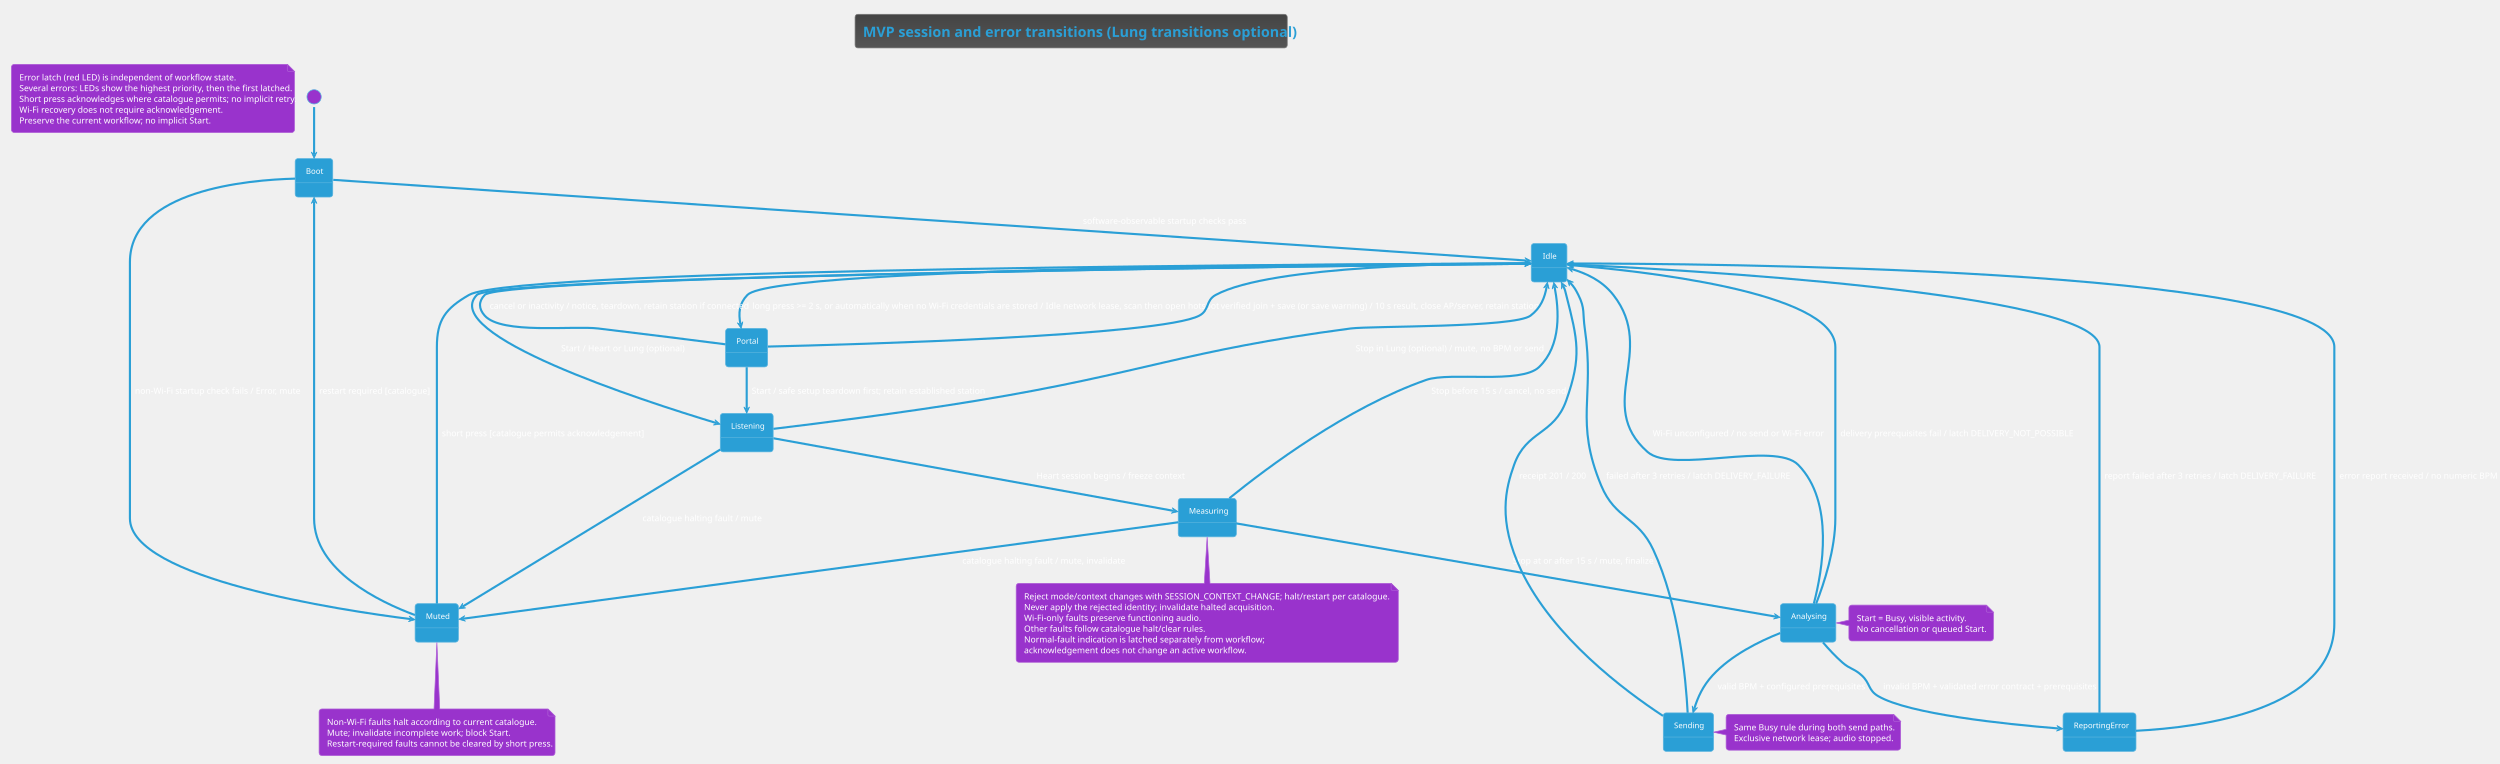
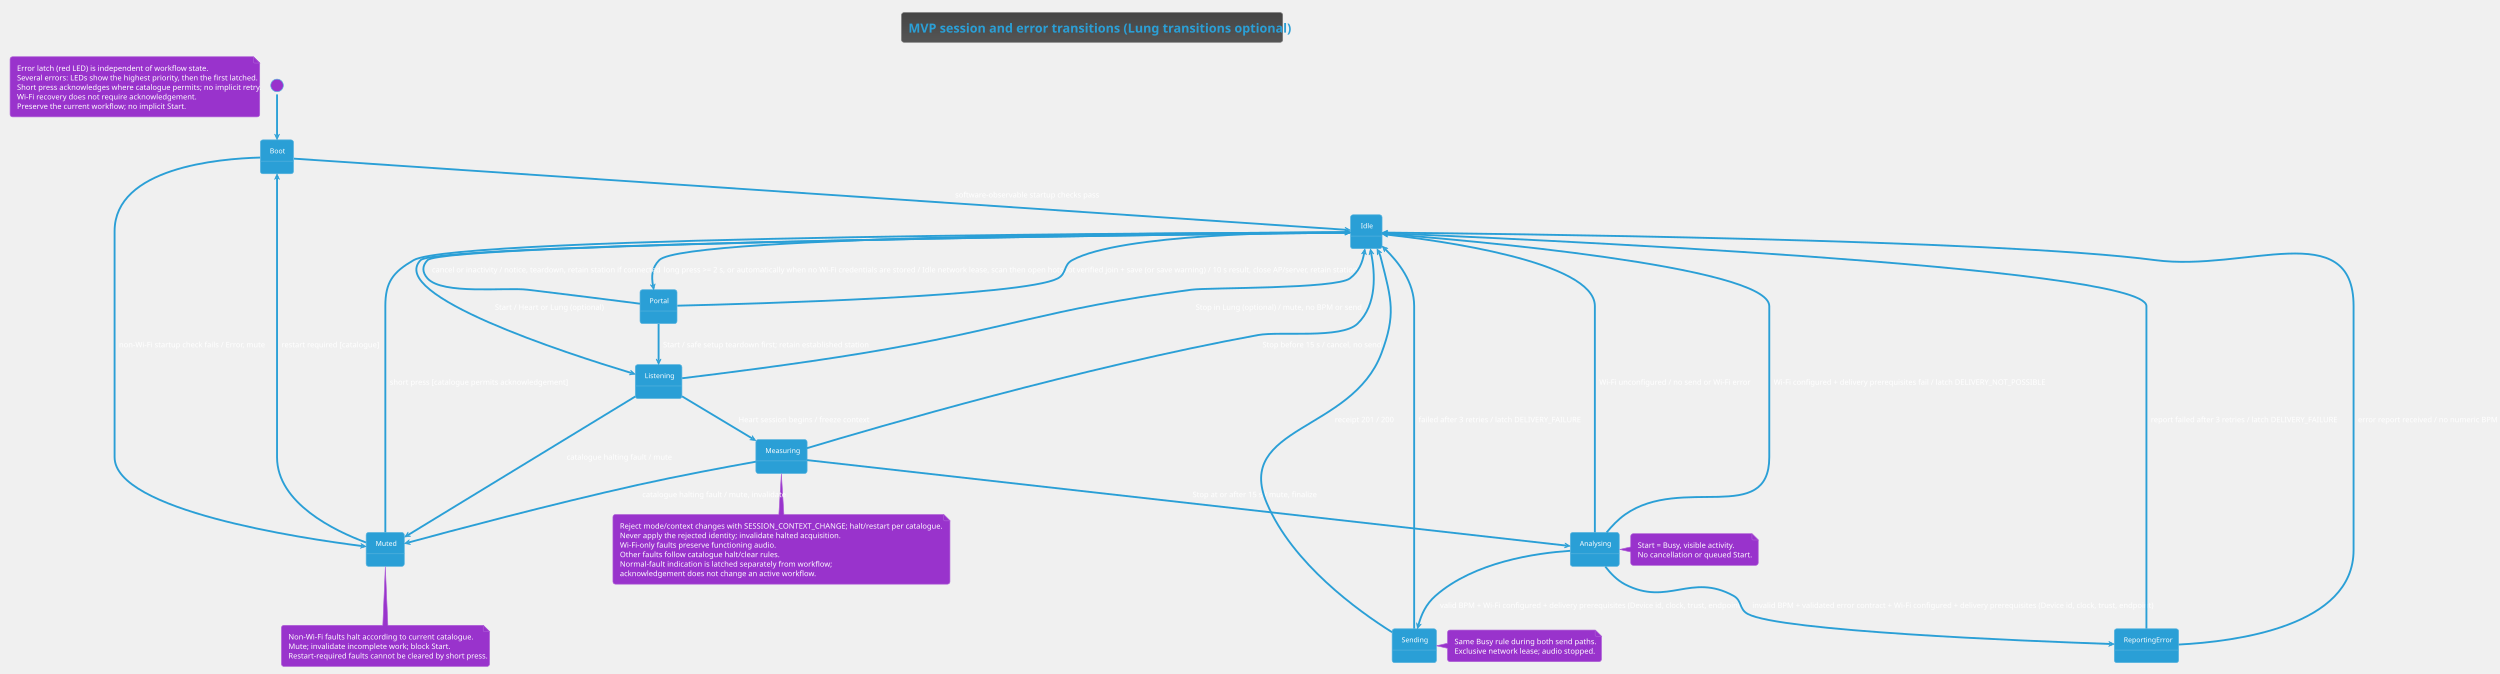
- <svg xmlns="http://www.w3.org/2000/svg" contentStyleType="text/css" data-diagram-type="STATE" height="1114.583px" preserveAspectRatio="none" style="width:3648px;height:1114px;" version="1.1" viewBox="0 0 3648 1114" width="3648.958px" zoomAndPan="magnify">
+ <svg xmlns="http://www.w3.org/2000/svg" contentStyleType="text/css" data-diagram-type="STATE" height="1114.583px" preserveAspectRatio="none" style="width:4136px;height:1114px;" version="1.1" viewBox="0 0 4136 1114" width="4136.458px" zoomAndPan="magnify">
  <defs>
-     <linearGradient id="gu1bgawfim5yp0" x1="50%" x2="50%" y1="0%" y2="100%">
+     <linearGradient id="gxtmeop1sdg180" x1="50%" x2="50%" y1="0%" y2="100%">
      <stop offset="0%" stop-color="#444444" />
      <stop offset="100%" stop-color="#555555" />
    </linearGradient>
  </defs>
  <g>
    <g class="title" data-source-line="5">
-       <rect fill="url(#gu1bgawfim5yp0)" height="49.121" rx="4.167" ry="4.167" style="stroke:#777777;stroke-width:1.042;" width="630.613" x="1247.714" y="20.833" />
-       <text fill="#2A9FD6" font-family="sans-serif" font-size="20.833" font-weight="bold" lengthAdjust="spacing" textLength="607.697" x="1259.173" y="53.919">MVP session and error transitions (Lung transitions optional)</text>
+       <rect fill="url(#gxtmeop1sdg180)" height="49.121" rx="4.167" ry="4.167" style="stroke:#777777;stroke-width:1.042;" width="630.613" x="1491.464" y="20.833" />
+       <text fill="#2A9FD6" font-family="sans-serif" font-size="20.833" font-weight="bold" lengthAdjust="spacing" textLength="607.697" x="1502.923" y="53.919">MVP session and error transitions (Lung transitions optional)</text>
    </g>
    <g class="entity" data-qualified-name="NormalFaultIndication" data-source-line="29" id="ent0002">
      <path d="M16.667,98.079 L16.667,189.193 A4.167,4.167 0 0 0 20.833,193.359 L425.517,193.359 A4.167,4.167 0 0 0 429.683,189.193 L429.683,104.329 L419.267,93.913 L20.833,93.913 A4.167,4.167 0 0 0 16.667,98.079" fill="#9933CC" style="stroke:#AD5CD6;stroke-width:1.042;" />
      <path d="M419.267,93.913 L419.267,102.246 A2.083,2.083 0 0 0 421.35,104.329 L429.683,104.329 L419.267,93.913" fill="#9933CC" style="stroke:#AD5CD6;stroke-width:1.042;" />
      <text fill="#FFFFFF" font-family="sans-serif" font-size="12.5" lengthAdjust="spacing" textLength="300.134" x="28.125" y="117.305">Error latch (red LED) is independent of workflow state.</text>
      <text fill="#FFFFFF" font-family="sans-serif" font-size="12.5" lengthAdjust="spacing" textLength="377.258" x="28.125" y="133.028">Several errors: LEDs show the highest priority, then the first latched.</text>
      <text fill="#FFFFFF" font-family="sans-serif" font-size="12.5" lengthAdjust="spacing" textLength="380.725" x="28.125" y="148.751">Short press acknowledges where catalogue permits; no implicit retry.</text>
      <text fill="#FFFFFF" font-family="sans-serif" font-size="12.5" lengthAdjust="spacing" textLength="282.068" x="28.125" y="164.474">Wi-Fi recovery does not require acknowledgement.</text>
      <text fill="#FFFFFF" font-family="sans-serif" font-size="12.5" lengthAdjust="spacing" textLength="261.2" x="28.125" y="180.196">Preserve the current workflow; no implicit Start.</text>
    </g>
    <g class="start_entity" data-qualified-name=".start." data-source-line="6" id="ent0002">
      <ellipse cx="458.333" cy="141.309" fill="#9933CC" rx="10.417" ry="10.417" style="stroke:#55B2DE;stroke-width:1.042;" />
    </g>
    <g class="entity" data-qualified-name="Boot" id="ent0003">
      <rect fill="#2A9FD6" height="56.079" rx="4.167" ry="4.167" style="stroke:#55B2DE;stroke-width:1.042;" width="54.821" x="430.729" y="231.413" />
      <line style="stroke:#55B2DE;stroke-width:1.042;" x1="430.729" x2="485.55" y1="266.659" y2="266.659" />
      <text fill="#FFFFFF" font-family="sans-serif" font-size="11.458" lengthAdjust="spacing" textLength="23.571" x="446.354" y="253.724">Boot</text>
    </g>
    <g class="entity" data-qualified-name="Idle" id="ent0005">
      <rect fill="#2A9FD6" height="56.079" rx="4.167" ry="4.167" style="stroke:#55B2DE;stroke-width:1.042;" width="52.083" x="2234.375" y="355.371" />
      <line style="stroke:#55B2DE;stroke-width:1.042;" x1="2234.375" x2="2286.458" y1="390.617" y2="390.617" />
      <text fill="#FFFFFF" font-family="sans-serif" font-size="11.458" lengthAdjust="spacing" textLength="18.474" x="2251.18" y="377.683">Idle</text>
    </g>
    <g class="entity" data-qualified-name="Muted" id="ent0007">
      <rect fill="#2A9FD6" height="56.079" rx="4.167" ry="4.167" style="stroke:#55B2DE;stroke-width:1.042;" width="63.096" x="605.729" y="880.892" />
      <line style="stroke:#55B2DE;stroke-width:1.042;" x1="605.729" x2="668.825" y1="916.138" y2="916.138" />
      <text fill="#FFFFFF" font-family="sans-serif" font-size="11.458" lengthAdjust="spacing" textLength="31.846" x="621.354" y="903.203">Muted</text>
    </g>
    <g class="entity" data-qualified-name="Listening" id="ent0009">
      <rect fill="#2A9FD6" height="56.079" rx="4.167" ry="4.167" style="stroke:#55B2DE;stroke-width:1.042;" width="77.117" x="1051.042" y="603.288" />
      <line style="stroke:#55B2DE;stroke-width:1.042;" x1="1051.042" x2="1128.159" y1="638.534" y2="638.534" />
      <text fill="#FFFFFF" font-family="sans-serif" font-size="11.458" lengthAdjust="spacing" textLength="45.867" x="1066.667" y="625.599">Listening</text>
    </g>
    <g class="entity" data-qualified-name="Portal" id="ent0011">
      <rect fill="#2A9FD6" height="56.079" rx="4.167" ry="4.167" style="stroke:#55B2DE;stroke-width:1.042;" width="61.183" x="1058.854" y="479.329" />
      <line style="stroke:#55B2DE;stroke-width:1.042;" x1="1058.854" x2="1120.037" y1="514.575" y2="514.575" />
      <text fill="#FFFFFF" font-family="sans-serif" font-size="11.458" lengthAdjust="spacing" textLength="29.933" x="1074.479" y="501.641">Portal</text>
    </g>
    <g class="entity" data-qualified-name="Measuring" id="ent0016">
-       <rect fill="#2A9FD6" height="56.079" rx="4.167" ry="4.167" style="stroke:#55B2DE;stroke-width:1.042;" width="84.748" x="1719.271" y="727.246" />
-       <line style="stroke:#55B2DE;stroke-width:1.042;" x1="1719.271" x2="1804.019" y1="762.492" y2="762.492" />
-       <text fill="#FFFFFF" font-family="sans-serif" font-size="11.458" lengthAdjust="spacing" textLength="53.498" x="1734.896" y="749.558">Measuring</text>
+       <rect fill="#2A9FD6" height="56.079" rx="4.167" ry="4.167" style="stroke:#55B2DE;stroke-width:1.042;" width="84.748" x="1250.521" y="727.246" />
+       <line style="stroke:#55B2DE;stroke-width:1.042;" x1="1250.521" x2="1335.269" y1="762.492" y2="762.492" />
+       <text fill="#FFFFFF" font-family="sans-serif" font-size="11.458" lengthAdjust="spacing" textLength="53.498" x="1266.146" y="749.558">Measuring</text>
    </g>
    <g class="entity" data-qualified-name="Analysing" id="ent0022">
      <rect fill="#2A9FD6" height="56.079" rx="4.167" ry="4.167" style="stroke:#55B2DE;stroke-width:1.042;" width="80.933" x="2597.917" y="880.892" />
      <line style="stroke:#55B2DE;stroke-width:1.042;" x1="2597.917" x2="2678.849" y1="916.138" y2="916.138" />
      <text fill="#FFFFFF" font-family="sans-serif" font-size="11.458" lengthAdjust="spacing" textLength="49.683" x="2613.542" y="903.203">Analysing</text>
    </g>
    <g class="entity" data-qualified-name="Sending" id="ent0024">
-       <rect fill="#2A9FD6" height="56.079" rx="4.167" ry="4.167" style="stroke:#55B2DE;stroke-width:1.042;" width="73.301" x="2427.083" y="1040.267" />
-       <line style="stroke:#55B2DE;stroke-width:1.042;" x1="2427.083" x2="2500.385" y1="1075.513" y2="1075.513" />
-       <text fill="#FFFFFF" font-family="sans-serif" font-size="11.458" lengthAdjust="spacing" textLength="42.051" x="2442.708" y="1062.578">Sending</text>
+       <rect fill="#2A9FD6" height="56.079" rx="4.167" ry="4.167" style="stroke:#55B2DE;stroke-width:1.042;" width="73.301" x="2303.125" y="1040.267" />
+       <line style="stroke:#55B2DE;stroke-width:1.042;" x1="2303.125" x2="2376.426" y1="1075.513" y2="1075.513" />
+       <text fill="#FFFFFF" font-family="sans-serif" font-size="11.458" lengthAdjust="spacing" textLength="42.051" x="2318.75" y="1062.578">Sending</text>
    </g>
    <g class="entity" data-qualified-name="ReportingError" id="ent0026">
-       <rect fill="#2A9FD6" height="56.079" rx="4.167" ry="4.167" style="stroke:#55B2DE;stroke-width:1.042;" width="106.395" x="3010.417" y="1040.267" />
-       <line style="stroke:#55B2DE;stroke-width:1.042;" x1="3010.417" x2="3116.812" y1="1075.513" y2="1075.513" />
-       <text fill="#FFFFFF" font-family="sans-serif" font-size="11.458" lengthAdjust="spacing" textLength="75.145" x="3026.042" y="1062.578">ReportingError</text>
+       <rect fill="#2A9FD6" height="56.079" rx="4.167" ry="4.167" style="stroke:#55B2DE;stroke-width:1.042;" width="106.395" x="3497.917" y="1040.267" />
+       <line style="stroke:#55B2DE;stroke-width:1.042;" x1="3497.917" x2="3604.312" y1="1075.513" y2="1075.513" />
+       <text fill="#FFFFFF" font-family="sans-serif" font-size="11.458" lengthAdjust="spacing" textLength="75.145" x="3513.542" y="1062.578">ReportingError</text>
    </g>
    <g class="entity" data-qualified-name="GMN2" data-source-line="38" id="ent0003">
      <path d="M2697.917,887.142 L2697.917,904.85 L2679.366,909.017 L2697.917,913.184 L2697.917,931.087 A4.167,4.167 0 0 0 2702.083,935.254 L2904.624,935.254 A4.167,4.167 0 0 0 2908.791,931.087 L2908.791,893.392 L2898.374,882.975 L2702.083,882.975 A4.167,4.167 0 0 0 2697.917,887.142" fill="#9933CC" style="stroke:#AD5CD6;stroke-width:1.042;" />
      <path d="M2898.374,882.975 L2898.374,891.309 A2.083,2.083 0 0 0 2900.458,893.392 L2908.791,893.392 L2898.374,882.975" fill="#9933CC" style="stroke:#AD5CD6;stroke-width:1.042;" />
      <text fill="#FFFFFF" font-family="sans-serif" font-size="12.5" lengthAdjust="spacing" textLength="155.261" x="2709.375" y="906.368">Start = Busy, visible activity.</text>
      <text fill="#FFFFFF" font-family="sans-serif" font-size="12.5" lengthAdjust="spacing" textLength="178.583" x="2709.375" y="922.091">No cancellation or queued Start.</text>
    </g>
    <g class="entity" data-qualified-name="GMN5" data-source-line="42" id="ent0006">
-       <path d="M2518.75,1046.517 L2518.75,1064.225 L2500.214,1068.392 L2518.75,1072.559 L2518.75,1090.462 A4.167,4.167 0 0 0 2522.917,1094.629 L2769.232,1094.629 A4.167,4.167 0 0 0 2773.399,1090.462 L2773.399,1052.767 L2762.982,1042.35 L2522.917,1042.35 A4.167,4.167 0 0 0 2518.75,1046.517" fill="#9933CC" style="stroke:#AD5CD6;stroke-width:1.042;" />
-       <path d="M2762.982,1042.35 L2762.982,1050.684 A2.083,2.083 0 0 0 2765.066,1052.767 L2773.399,1052.767 L2762.982,1042.35" fill="#9933CC" style="stroke:#AD5CD6;stroke-width:1.042;" />
-       <text fill="#FFFFFF" font-family="sans-serif" font-size="12.5" lengthAdjust="spacing" textLength="222.357" x="2530.208" y="1065.743">Same Busy rule during both send paths.</text>
-       <text fill="#FFFFFF" font-family="sans-serif" font-size="12.5" lengthAdjust="spacing" textLength="222.351" x="2530.208" y="1081.466">Exclusive network lease; audio stopped.</text>
+       <path d="M2394.792,1046.517 L2394.792,1064.225 L2376.255,1068.392 L2394.792,1072.559 L2394.792,1090.462 A4.167,4.167 0 0 0 2398.958,1094.629 L2645.274,1094.629 A4.167,4.167 0 0 0 2649.441,1090.462 L2649.441,1052.767 L2639.024,1042.35 L2398.958,1042.35 A4.167,4.167 0 0 0 2394.792,1046.517" fill="#9933CC" style="stroke:#AD5CD6;stroke-width:1.042;" />
+       <path d="M2639.024,1042.35 L2639.024,1050.684 A2.083,2.083 0 0 0 2641.107,1052.767 L2649.441,1052.767 L2639.024,1042.35" fill="#9933CC" style="stroke:#AD5CD6;stroke-width:1.042;" />
+       <text fill="#FFFFFF" font-family="sans-serif" font-size="12.5" lengthAdjust="spacing" textLength="222.357" x="2406.25" y="1065.743">Same Busy rule during both send paths.</text>
+       <text fill="#FFFFFF" font-family="sans-serif" font-size="12.5" lengthAdjust="spacing" textLength="222.351" x="2406.25" y="1081.466">Exclusive network lease; audio stopped.</text>
    </g>
    <g class="entity" data-qualified-name="GMN8" data-source-line="46" id="ent0009">
-       <path d="M1482.812,855.371 L1482.812,962.207 A4.167,4.167 0 0 0 1486.979,966.374 L2036.163,966.374 A4.167,4.167 0 0 0 2040.33,962.207 L2040.33,861.621 L2029.913,851.204 L1765.625,851.204 L1761.458,783.509 L1757.292,851.204 L1486.979,851.204 A4.167,4.167 0 0 0 1482.812,855.371" fill="#9933CC" style="stroke:#AD5CD6;stroke-width:1.042;" />
-       <path d="M2029.913,851.204 L2029.913,859.538 A2.083,2.083 0 0 0 2031.997,861.621 L2040.33,861.621 L2029.913,851.204" fill="#9933CC" style="stroke:#AD5CD6;stroke-width:1.042;" />
-       <text fill="#FFFFFF" font-family="sans-serif" font-size="12.5" lengthAdjust="spacing" textLength="525.226" x="1494.271" y="874.597">Reject mode/context changes with SESSION_CONTEXT_CHANGE; halt/restart per catalogue.</text>
-       <text fill="#FFFFFF" font-family="sans-serif" font-size="12.5" lengthAdjust="spacing" textLength="341.87" x="1494.271" y="890.32">Never apply the rejected identity; invalidate halted acquisition.</text>
-       <text fill="#FFFFFF" font-family="sans-serif" font-size="12.5" lengthAdjust="spacing" textLength="243.164" x="1494.271" y="906.043">Wi-Fi-only faults preserve functioning audio.</text>
-       <text fill="#FFFFFF" font-family="sans-serif" font-size="12.5" lengthAdjust="spacing" textLength="245.959" x="1494.271" y="921.765">Other faults follow catalogue halt/clear rules.</text>
-       <text fill="#FFFFFF" font-family="sans-serif" font-size="12.5" lengthAdjust="spacing" textLength="325.824" x="1494.271" y="937.488">Normal-fault indication is latched separately from workflow;</text>
-       <text fill="#FFFFFF" font-family="sans-serif" font-size="12.5" lengthAdjust="spacing" textLength="305.737" x="1494.271" y="953.21">acknowledgement does not change an active workflow.</text>
+       <path d="M1014.062,855.371 L1014.062,962.207 A4.167,4.167 0 0 0 1018.229,966.374 L1567.413,966.374 A4.167,4.167 0 0 0 1571.58,962.207 L1571.58,861.621 L1561.163,851.204 L1296.875,851.204 L1292.708,783.509 L1288.542,851.204 L1018.229,851.204 A4.167,4.167 0 0 0 1014.062,855.371" fill="#9933CC" style="stroke:#AD5CD6;stroke-width:1.042;" />
+       <path d="M1561.163,851.204 L1561.163,859.538 A2.083,2.083 0 0 0 1563.247,861.621 L1571.58,861.621 L1561.163,851.204" fill="#9933CC" style="stroke:#AD5CD6;stroke-width:1.042;" />
+       <text fill="#FFFFFF" font-family="sans-serif" font-size="12.5" lengthAdjust="spacing" textLength="525.226" x="1025.521" y="874.597">Reject mode/context changes with SESSION_CONTEXT_CHANGE; halt/restart per catalogue.</text>
+       <text fill="#FFFFFF" font-family="sans-serif" font-size="12.5" lengthAdjust="spacing" textLength="341.87" x="1025.521" y="890.32">Never apply the rejected identity; invalidate halted acquisition.</text>
+       <text fill="#FFFFFF" font-family="sans-serif" font-size="12.5" lengthAdjust="spacing" textLength="243.164" x="1025.521" y="906.043">Wi-Fi-only faults preserve functioning audio.</text>
+       <text fill="#FFFFFF" font-family="sans-serif" font-size="12.5" lengthAdjust="spacing" textLength="245.959" x="1025.521" y="921.765">Other faults follow catalogue halt/clear rules.</text>
+       <text fill="#FFFFFF" font-family="sans-serif" font-size="12.5" lengthAdjust="spacing" textLength="325.824" x="1025.521" y="937.488">Normal-fault indication is latched separately from workflow;</text>
+       <text fill="#FFFFFF" font-family="sans-serif" font-size="12.5" lengthAdjust="spacing" textLength="305.737" x="1025.521" y="953.21">acknowledgement does not change an active workflow.</text>
    </g>
    <g class="entity" data-qualified-name="GMN11" data-source-line="54" id="ent0012">
      <path d="M465.625,1038.704 L465.625,1098.372 A4.167,4.167 0 0 0 469.792,1102.539 L805.713,1102.539 A4.167,4.167 0 0 0 809.88,1098.372 L809.88,1044.954 L799.463,1034.538 L641.667,1034.538 L637.5,937.457 L633.333,1034.538 L469.792,1034.538 A4.167,4.167 0 0 0 465.625,1038.704" fill="#9933CC" style="stroke:#AD5CD6;stroke-width:1.042;" />
      <path d="M799.463,1034.538 L799.463,1042.871 A2.083,2.083 0 0 0 801.546,1044.954 L809.88,1044.954 L799.463,1034.538" fill="#9933CC" style="stroke:#AD5CD6;stroke-width:1.042;" />
      <text fill="#FFFFFF" font-family="sans-serif" font-size="12.5" lengthAdjust="spacing" textLength="288.324" x="477.083" y="1057.93">Non-Wi-Fi faults halt according to current catalogue.</text>
      <text fill="#FFFFFF" font-family="sans-serif" font-size="12.5" lengthAdjust="spacing" textLength="250.806" x="477.083" y="1073.653">Mute; invalidate incomplete work; block Start.</text>
      <text fill="#FFFFFF" font-family="sans-serif" font-size="12.5" lengthAdjust="spacing" textLength="311.963" x="477.083" y="1089.376">Restart-required faults cannot be cleared by short press.</text>
    </g>
    <g class="link" data-entity-1="ent0002" data-entity-2="ent0003" data-link-type="dependency" id="lnk4">
      <polygon fill="#2A9FD6" points="458.333,231.071,462.5,221.696,458.333,225.863,454.167,221.696,458.333,231.071" style="stroke:#2A9FD6;stroke-width:1.042;" />
      <path d="M458.333,156.211 C458.333,173.742 458.333,200.946 458.333,224.821" fill="none" style="stroke:#2A9FD6;stroke-width:3.125;" />
    </g>
    <g class="link" data-entity-1="ent0003" data-entity-2="ent0005" data-link-type="dependency" id="lnk6">
      <polygon fill="#2A9FD6" points="2234.124,380.676,2225.052,375.887,2228.928,380.325,2224.49,384.201,2234.124,380.676" style="stroke:#2A9FD6;stroke-width:1.042;" />
      <path d="M486.278,262.469 C696.684,276.699 2023.461,366.429 2227.889,380.255" fill="none" style="stroke:#2A9FD6;stroke-width:3.125;" />
      <text fill="#FFFFFF" font-family="sans-serif" font-size="12.5" lengthAdjust="spacing" textLength="226.495" x="1580.208" y="326.68">software-observable startup checks pass</text>
    </g>
    <g class="link" data-entity-1="ent0003" data-entity-2="ent0007" data-link-type="dependency" id="lnk8">
      <polygon fill="#2A9FD6" points="605.646,904.214,596.869,898.903,600.479,903.56,595.822,907.17,605.646,904.214" style="stroke:#2A9FD6;stroke-width:1.042;" />
      <path d="M430.585,260.659 C361.919,262.456 189.583,277.43 189.583,382.454 C189.583,382.454 189.583,382.454 189.583,756.413 C189.583,844.356 497.115,890.471 599.446,903.429" fill="none" style="stroke:#2A9FD6;stroke-width:3.125;" />
      <text fill="#FFFFFF" font-family="sans-serif" font-size="12.5" lengthAdjust="spacing" textLength="230.615" x="196.875" y="574.597">non-Wi-Fi startup check fails / Error, mute</text>
    </g>
    <g class="link" data-entity-1="ent0005" data-entity-2="ent0009" data-link-type="dependency" id="lnk10">
      <polygon fill="#2A9FD6" points="1050.972,619.032,1043.201,612.333,1045.986,617.527,1040.793,620.311,1050.972,619.032" style="stroke:#2A9FD6;stroke-width:1.042;" />
      <path d="M2234.095,384.803 C2031.247,386.911 723.773,401.601 695.833,430.371 C639.68,488.193 935.37,584.135 1044.988,617.226" fill="none" style="stroke:#2A9FD6;stroke-width:3.125;" />
      <text fill="#FFFFFF" font-family="sans-serif" font-size="12.5" lengthAdjust="spacing" textLength="168.835" x="818.75" y="512.618">Start / Heart or Lung (optional)</text>
    </g>
    <g class="link" data-entity-1="ent0005" data-entity-2="ent0011" data-link-type="dependency" id="lnk12">
      <polygon fill="#2A9FD6" points="1081.585,479.327,1083.979,469.351,1080.639,474.205,1075.784,470.864,1081.585,479.327" style="stroke:#2A9FD6;stroke-width:1.042;" />
      <path d="M2234.244,384.555 C2065.081,384.794 1131.902,388.03 1090.625,430.371 C1078.367,442.945 1077.43,456.832 1080.449,473.18" fill="none" style="stroke:#2A9FD6;stroke-width:3.125;" />
      <text fill="#FFFFFF" font-family="sans-serif" font-size="12.5" lengthAdjust="spacing" textLength="645.483" x="1097.917" y="450.639">long press &gt;= 2 s, or automatically when no Wi-Fi credentials are stored / Idle network lease, scan then open hotspot</text>
    </g>
    <g class="link" data-entity-1="ent0011" data-entity-2="ent0005" data-link-type="dependency" id="lnk13">
      <polygon fill="#2A9FD6" points="2234.087,384.344,2224.724,380.151,2228.879,384.33,2224.7,388.485,2234.087,384.344" style="stroke:#2A9FD6;stroke-width:1.042;" />
      <path d="M1120.507,505.726 C1243.48,502.8 1693.881,490.138 1750,460.579 C1765.161,452.594 1758.897,438.543 1773.958,430.371 C1854.391,386.732 2138.516,384.077 2227.837,384.327" fill="none" style="stroke:#2A9FD6;stroke-width:3.125;" />
      <text fill="#FFFFFF" font-family="sans-serif" font-size="12.5" lengthAdjust="spacing" textLength="444.989" x="1781.25" y="450.639">verified join + save (or save warning) / 10 s result, close AP/server, retain station</text>
    </g>
    <g class="link" data-entity-1="ent0011" data-entity-2="ent0005" data-link-type="dependency" id="lnk14">
      <polygon fill="#2A9FD6" points="2234.287,384.807,2224.869,380.74,2229.079,384.862,2224.957,389.073,2234.287,384.807" style="stroke:#2A9FD6;stroke-width:1.042;" />
      <path d="M1058.74,502.443 C1016.732,497.062 939.167,487.22 872.917,479.329 C836.136,474.949 731.966,488.205 707.292,460.579 C698.348,450.566 697.939,440.004 707.292,430.371 C735.024,401.809 2026.675,387.01 2228.038,384.873" fill="none" style="stroke:#2A9FD6;stroke-width:3.125;" />
      <text fill="#FFFFFF" font-family="sans-serif" font-size="12.5" lengthAdjust="spacing" textLength="353.662" x="714.583" y="450.639">cancel or inactivity / notice, teardown, retain station if connected</text>
    </g>
    <g class="link" data-entity-1="ent0011" data-entity-2="ent0009" data-link-type="dependency" id="lnk15">
      <polygon fill="#2A9FD6" points="1089.583,603.111,1093.75,593.736,1089.583,597.903,1085.417,593.736,1089.583,603.111" style="stroke:#2A9FD6;stroke-width:1.042;" />
      <path d="M1089.583,535.847 C1089.583,555.919 1089.583,576.811 1089.583,596.861" fill="none" style="stroke:#2A9FD6;stroke-width:3.125;" />
      <text fill="#FFFFFF" font-family="sans-serif" font-size="12.5" lengthAdjust="spacing" textLength="318.225" x="1096.875" y="574.597">Start / safe setup teardown first; retain established station</text>
    </g>
    <g class="link" data-entity-1="ent0009" data-entity-2="ent0016" data-link-type="dependency" id="lnk17">
-       <polygon fill="#2A9FD6" points="1718.896,746.609,1710.415,740.836,1713.771,745.679,1708.928,749.035,1718.896,746.609" style="stroke:#2A9FD6;stroke-width:1.042;" />
-       <path d="M1128.61,639.534 C1246.239,660.871 1590.585,723.334 1712.746,745.493" fill="none" style="stroke:#2A9FD6;stroke-width:3.125;" />
-       <text fill="#FFFFFF" font-family="sans-serif" font-size="12.5" lengthAdjust="spacing" textLength="205.664" x="1512.5" y="698.556">Heart session begins / freeze context</text>
+       <polygon fill="#2A9FD6" points="1250.311,728.891,1244.416,720.495,1245.845,726.212,1240.129,727.641,1250.311,728.891" style="stroke:#2A9FD6;stroke-width:1.042;" />
+       <path d="M1128.268,655.665 C1163.145,676.591 1208.974,704.088 1244.952,725.676" fill="none" style="stroke:#2A9FD6;stroke-width:3.125;" />
+       <text fill="#FFFFFF" font-family="sans-serif" font-size="12.5" lengthAdjust="spacing" textLength="205.664" x="1221.875" y="698.556">Heart session begins / freeze context</text>
    </g>
    <g class="link" data-entity-1="ent0009" data-entity-2="ent0007" data-link-type="dependency" id="lnk18">
      <polygon fill="#2A9FD6" points="669.478,888.486,679.652,887.165,673.926,885.776,675.315,880.049,669.478,888.486" style="stroke:#2A9FD6;stroke-width:1.042;" />
      <path d="M1051.039,655.945 C963.386,709.365 755.793,835.882 674.815,885.234" fill="none" style="stroke:#2A9FD6;stroke-width:3.125;" />
      <text fill="#FFFFFF" font-family="sans-serif" font-size="12.5" lengthAdjust="spacing" textLength="159.827" x="937.5" y="760.535">catalogue halting fault / mute</text>
    </g>
    <g class="link" data-entity-1="ent0016" data-entity-2="ent0007" data-link-type="dependency" id="lnk19">
-       <polygon fill="#2A9FD6" points="669.534,903.656,679.382,906.532,674.696,902.96,678.268,898.273,669.534,903.656" style="stroke:#2A9FD6;stroke-width:1.042;" />
-       <path d="M1719.11,762.123 C1537.821,786.57 835.311,881.301 675.728,902.82" fill="none" style="stroke:#2A9FD6;stroke-width:3.125;" />
-       <text fill="#FFFFFF" font-family="sans-serif" font-size="12.5" lengthAdjust="spacing" textLength="219.586" x="1404.167" y="822.514">catalogue halting fault / mute, invalidate</text>
+       <polygon fill="#2A9FD6" points="669.317,899.258,679.457,900.819,674.343,897.892,677.271,892.778,669.317,899.258" style="stroke:#2A9FD6;stroke-width:1.042;" />
+       <path d="M1250.514,763.802 C1202.911,772.313 1123.248,787.083 1055.208,802.246 C910.274,834.546 744.993,878.684 675.348,897.618" fill="none" style="stroke:#2A9FD6;stroke-width:3.125;" />
+       <text fill="#FFFFFF" font-family="sans-serif" font-size="12.5" lengthAdjust="spacing" textLength="219.586" x="1062.5" y="822.514">catalogue halting fault / mute, invalidate</text>
    </g>
    <g class="link" data-entity-1="ent0009" data-entity-2="ent0005" data-link-type="dependency" id="lnk20">
      <polygon fill="#2A9FD6" points="2258.079,411.769,2252.344,420.276,2257.173,416.898,2260.55,421.727,2258.079,411.769" style="stroke:#2A9FD6;stroke-width:1.042;" />
      <path d="M1128.544,625.775 C1191.33,618.208 1318.718,602.197 1426.042,584.538 C1669.373,544.5 1726.344,511.551 1970.833,479.329 C1999.824,475.509 2210.055,478.275 2233.333,460.579 C2248.395,449.13 2254.015,434.764 2256.991,417.924" fill="none" style="stroke:#2A9FD6;stroke-width:3.125;" />
      <text fill="#FFFFFF" font-family="sans-serif" font-size="12.5" lengthAdjust="spacing" textLength="260.565" x="1978.125" y="512.618">Stop in Lung (optional) / mute, no BPM or send</text>
    </g>
    <g class="link" data-entity-1="ent0016" data-entity-2="ent0005" data-link-type="dependency" id="lnk21">
      <polygon fill="#2A9FD6" points="2267.167,411.907,2264.857,421.903,2268.156,417.02,2273.039,420.319,2267.167,411.907" style="stroke:#2A9FD6;stroke-width:1.042;" />
-       <path d="M1793.878,727.019 C1848.926,682.35 1965.96,594.615 2081.25,554.329 C2116,542.187 2219.312,561.107 2245.833,535.579 C2278.669,503.973 2274.973,452.243 2268.354,418.043" fill="none" style="stroke:#2A9FD6;stroke-width:3.125;" />
+       <path d="M1335.001,741.447 C1452.324,706.182 1792.277,607.187 2081.25,554.329 C2117.46,547.706 2219.312,561.107 2245.833,535.579 C2278.669,503.973 2274.973,452.243 2268.354,418.043" fill="none" style="stroke:#2A9FD6;stroke-width:3.125;" />
      <text fill="#FFFFFF" font-family="sans-serif" font-size="12.5" lengthAdjust="spacing" textLength="189.709" x="2088.542" y="574.597">Stop before 15 s / cancel, no send</text>
    </g>
    <g class="link" data-entity-1="ent0016" data-entity-2="ent0022" data-link-type="dependency" id="lnk23">
-       <polygon fill="#2A9FD6" points="2597.679,900.914,2589.15,895.212,2592.547,900.027,2587.731,903.423,2597.679,900.914" style="stroke:#2A9FD6;stroke-width:1.042;" />
-       <path d="M1803.762,763.723 C1952.614,789.445 2444.949,874.522 2591.52,899.85" fill="none" style="stroke:#2A9FD6;stroke-width:3.125;" />
-       <text fill="#FFFFFF" font-family="sans-serif" font-size="12.5" lengthAdjust="spacing" textLength="193.848" x="2207.292" y="822.514">Stop at or after 15 s / mute, finalize</text>
+       <polygon fill="#2A9FD6" points="2597.691,903.375,2588.841,898.185,2592.515,902.792,2587.909,906.466,2597.691,903.375" style="stroke:#2A9FD6;stroke-width:1.042;" />
+       <path d="M1335.209,761.199 C1537.278,783.955 2393.047,880.329 2591.48,902.675" fill="none" style="stroke:#2A9FD6;stroke-width:3.125;" />
+       <text fill="#FFFFFF" font-family="sans-serif" font-size="12.5" lengthAdjust="spacing" textLength="193.848" x="1972.917" y="822.514">Stop at or after 15 s / mute, finalize</text>
    </g>
    <g class="link" data-entity-1="ent0022" data-entity-2="ent0024" data-link-type="dependency" id="lnk25">
-       <polygon fill="#2A9FD6" points="2470.342,1040.135,2477.129,1032.442,2471.905,1035.167,2469.18,1029.942,2470.342,1040.135" style="stroke:#2A9FD6;stroke-width:1.042;" />
-       <path d="M2597.796,923.728 C2567.146,935.808 2525.95,956.125 2498.958,985.579 C2484.848,1000.977 2477.646,1016.913 2472.217,1034.173" fill="none" style="stroke:#2A9FD6;stroke-width:3.125;" />
-       <text fill="#FFFFFF" font-family="sans-serif" font-size="12.5" lengthAdjust="spacing" textLength="203.925" x="2506.25" y="1005.847">valid BPM + configured prerequisites</text>
+       <polygon fill="#2A9FD6" points="2344.995,1040.225,2351.499,1032.291,2346.377,1035.203,2343.465,1030.081,2344.995,1040.225" style="stroke:#2A9FD6;stroke-width:1.042;" />
+       <path d="M2597.783,911.251 C2541.205,915.005 2438.661,929.68 2375,985.579 C2358.957,999.666 2351.577,1016.301 2346.653,1034.199" fill="none" style="stroke:#2A9FD6;stroke-width:3.125;" />
+       <text fill="#FFFFFF" font-family="sans-serif" font-size="12.5" lengthAdjust="spacing" textLength="478.662" x="2382.292" y="1005.847">valid BPM + Wi-Fi configured + delivery prerequisites (Device id, clock, trust, endpoint)</text>
    </g>
    <g class="link" data-entity-1="ent0022" data-entity-2="ent0026" data-link-type="dependency" id="lnk27">
-       <polygon fill="#2A9FD6" points="3010.356,1063.535,3001.35,1058.621,3005.164,1063.112,3000.673,1066.927,3010.356,1063.535" style="stroke:#2A9FD6;stroke-width:1.042;" />
-       <path d="M2660.104,937.402 C2668.47,947.209 2678.456,958.013 2688.542,966.829 C2699.852,976.717 2705.615,975.404 2716.667,985.579 C2729.273,997.186 2725.834,1007.135 2740.625,1015.788 C2785.402,1041.982 2924.58,1056.547 3004.126,1063.028" fill="none" style="stroke:#2A9FD6;stroke-width:3.125;" />
-       <text fill="#FFFFFF" font-family="sans-serif" font-size="12.5" lengthAdjust="spacing" textLength="293.89" x="2747.917" y="1005.847">invalid BPM + validated error contract + prerequisites</text>
+       <polygon fill="#2A9FD6" points="3497.882,1065.625,3488.657,1061.135,3492.677,1065.444,3488.368,1069.464,3497.882,1065.625" style="stroke:#2A9FD6;stroke-width:1.042;" />
+       <path d="M2655.797,937.334 C2664.266,948.373 2675.47,960.082 2688.542,966.829 C2759.687,1003.553 2797.533,947.035 2867.708,985.579 C2882.728,993.829 2876.54,1007.736 2891.667,1015.788 C2944.627,1043.979 3344.353,1060.289 3491.636,1065.408" fill="none" style="stroke:#2A9FD6;stroke-width:3.125;" />
+       <text fill="#FFFFFF" font-family="sans-serif" font-size="12.5" lengthAdjust="spacing" textLength="630.475" x="2898.958" y="1005.847">invalid BPM + validated error contract + Wi-Fi configured + delivery prerequisites (Device id, clock, trust, endpoint)</text>
    </g>
    <g class="link" data-entity-1="ent0022" data-entity-2="ent0005" data-link-type="dependency" id="lnk28">
-       <polygon fill="#2A9FD6" points="2286.696,390.609,2294.505,397.263,2291.691,392.086,2296.867,389.271,2286.696,390.609" style="stroke:#2A9FD6;stroke-width:1.042;" />
-       <path d="M2646.721,880.867 C2659.369,832.788 2677.055,732.549 2623.958,678.288 C2589.674,643.251 2441.003,691.881 2404.167,659.538 C2325.83,590.756 2418.53,512.377 2354.167,430.371 C2337.388,408.994 2314.079,398.704 2292.689,392.381" fill="none" style="stroke:#2A9FD6;stroke-width:3.125;" />
-       <text fill="#FFFFFF" font-family="sans-serif" font-size="12.5" lengthAdjust="spacing" textLength="236.877" x="2411.458" y="636.576">Wi-Fi unconfigured / no send or Wi-Fi error</text>
+       <polygon fill="#2A9FD6" points="2286.706,387.243,2295.562,392.42,2291.882,387.818,2296.484,384.138,2286.706,387.243" style="stroke:#2A9FD6;stroke-width:1.042;" />
+       <path d="M2638.542,880.87 C2638.542,850.547 2638.542,799.961 2638.542,756.413 C2638.542,506.413 2638.542,506.413 2638.542,506.413 C2638.542,432.354 2378.668,397.474 2292.917,387.933" fill="none" style="stroke:#2A9FD6;stroke-width:3.125;" />
+       <text fill="#FFFFFF" font-family="sans-serif" font-size="12.5" lengthAdjust="spacing" textLength="236.877" x="2645.833" y="636.576">Wi-Fi unconfigured / no send or Wi-Fi error</text>
    </g>
    <g class="link" data-entity-1="ent0022" data-entity-2="ent0005" data-link-type="dependency" id="lnk29">
-       <polygon fill="#2A9FD6" points="2286.546,386.455,2295.554,391.365,2291.738,386.876,2296.227,383.059,2286.546,386.455" style="stroke:#2A9FD6;stroke-width:1.042;" />
-       <path d="M2650.097,880.875 C2661.781,850.974 2678.125,801.149 2678.125,756.413 C2678.125,506.413 2678.125,506.413 2678.125,506.413 C2678.125,424.449 2384.222,394.375 2292.776,386.96" fill="none" style="stroke:#2A9FD6;stroke-width:3.125;" />
-       <text fill="#FFFFFF" font-family="sans-serif" font-size="12.5" lengthAdjust="spacing" textLength="341.809" x="2685.417" y="636.576">delivery prerequisites fail / latch DELIVERY_NOT_POSSIBLE</text>
+       <polygon fill="#2A9FD6" points="2286.551,386.491,2295.576,391.369,2291.744,386.893,2296.22,383.061,2286.551,386.491" style="stroke:#2A9FD6;stroke-width:1.042;" />
+       <path d="M2657.961,880.889 C2666.431,870.54 2677.051,859.295 2688.542,851.204 C2781.821,785.525 2927.083,870.495 2927.083,756.413 C2927.083,506.413 2927.083,506.413 2927.083,506.413 C2927.083,440.083 2416.039,396.526 2292.782,386.974" fill="none" style="stroke:#2A9FD6;stroke-width:3.125;" />
+       <text fill="#FFFFFF" font-family="sans-serif" font-size="12.5" lengthAdjust="spacing" textLength="447.052" x="2934.375" y="636.576">Wi-Fi configured + delivery prerequisites fail / latch DELIVERY_NOT_POSSIBLE</text>
    </g>
    <g class="link" data-entity-1="ent0024" data-entity-2="ent0005" data-link-type="dependency" id="lnk30">
      <polygon fill="#2A9FD6" points="2278.097,411.733,2278.65,421.978,2280.466,416.372,2286.072,418.188,2278.097,411.733" style="stroke:#2A9FD6;stroke-width:1.042;" />
-       <path d="M2426.651,1044.636 C2370.688,1007.879 2265.976,929.581 2219.792,832.454 C2184.749,758.759 2197.219,712.571 2209.375,678.288 C2227.304,627.722 2267.488,635.103 2285.417,584.538 C2308.314,519.958 2302.347,496.765 2285.417,430.371 C2283.804,424.047 2283.963,423.222 2280.94,417.3" fill="none" style="stroke:#2A9FD6;stroke-width:3.125;" />
-       <text fill="#FFFFFF" font-family="sans-serif" font-size="12.5" lengthAdjust="spacing" textLength="93.121" x="2216.667" y="698.556">receipt 201 / 200</text>
+       <path d="M2303.089,1045.968 C2246.135,1010.203 2138.252,932.242 2095.833,832.454 C2041.569,704.8 2236.783,714.442 2285.417,584.538 C2309.44,520.369 2302.347,496.765 2285.417,430.371 C2283.804,424.047 2283.963,423.222 2280.94,417.3" fill="none" style="stroke:#2A9FD6;stroke-width:3.125;" />
+       <text fill="#FFFFFF" font-family="sans-serif" font-size="12.5" lengthAdjust="spacing" textLength="93.121" x="2208.333" y="698.556">receipt 201 / 200</text>
    </g>
    <g class="link" data-entity-1="ent0024" data-entity-2="ent0005" data-link-type="dependency" id="lnk31">
-       <polygon fill="#2A9FD6" points="2286.748,407.773,2290.063,417.482,2290.288,411.593,2296.176,411.818,2286.748,407.773" style="stroke:#2A9FD6;stroke-width:1.042;" />
-       <path d="M2462.63,1040.063 C2460.053,990.465 2450.195,883.187 2412.5,802.246 C2389.85,753.612 2356.995,758.059 2336.458,708.496 C2297.257,613.889 2327.468,580.637 2312.5,479.329 C2309.262,457.413 2313.152,450.127 2303.125,430.371 C2298.99,422.224 2297.218,419.074 2290.996,412.357" fill="none" style="stroke:#2A9FD6;stroke-width:3.125;" />
-       <text fill="#FFFFFF" font-family="sans-serif" font-size="12.5" lengthAdjust="spacing" textLength="268.86" x="2343.75" y="698.556">failed after 3 retries / latch DELIVERY_FAILURE</text>
+       <polygon fill="#2A9FD6" points="2286.778,407.348,2290.553,416.887,2290.496,410.995,2296.389,410.938,2286.778,407.348" style="stroke:#2A9FD6;stroke-width:1.042;" />
+       <path d="M2339.583,1040.071 C2339.583,1008.703 2339.583,955.662 2339.583,910.059 C2339.583,506.413 2339.583,506.413 2339.583,506.413 C2339.583,466.8 2314.27,434.312 2291.24,411.724" fill="none" style="stroke:#2A9FD6;stroke-width:3.125;" />
+       <text fill="#FFFFFF" font-family="sans-serif" font-size="12.5" lengthAdjust="spacing" textLength="268.86" x="2346.875" y="698.556">failed after 3 retries / latch DELIVERY_FAILURE</text>
    </g>
    <g class="link" data-entity-1="ent0026" data-entity-2="ent0005" data-link-type="dependency" id="lnk32">
-       <polygon fill="#2A9FD6" points="2286.502,384.49,2295.876,388.658,2291.71,384.491,2295.878,380.325,2286.502,384.49" style="stroke:#2A9FD6;stroke-width:1.042;" />
-       <path d="M3116.714,1066.36 C3212.974,1061.448 3406.25,1035.916 3406.25,910.059 C3406.25,506.413 3406.25,506.413 3406.25,506.413 C3406.25,389.883 2463.309,384.515 2292.752,384.491" fill="none" style="stroke:#2A9FD6;stroke-width:3.125;" />
-       <text fill="#FFFFFF" font-family="sans-serif" font-size="12.5" lengthAdjust="spacing" textLength="216.052" x="3413.542" y="698.556">error report received / no numeric BPM</text>
+       <polygon fill="#2A9FD6" points="2286.582,384.769,2295.917,389.025,2291.79,384.819,2295.996,380.692,2286.582,384.769" style="stroke:#2A9FD6;stroke-width:1.042;" />
+       <path d="M3604.214,1066.36 C3700.474,1061.448 3893.75,1035.916 3893.75,910.059 C3893.75,506.413 3893.75,506.413 3893.75,506.413 C3893.75,356.715 3714.032,449.987 3565.625,430.371 C3305.298,395.962 2453.81,386.357 2292.831,384.829" fill="none" style="stroke:#2A9FD6;stroke-width:3.125;" />
+       <text fill="#FFFFFF" font-family="sans-serif" font-size="12.5" lengthAdjust="spacing" textLength="216.052" x="3901.042" y="698.556">error report received / no numeric BPM</text>
    </g>
    <g class="link" data-entity-1="ent0026" data-entity-2="ent0005" data-link-type="dependency" id="lnk33">
-       <polygon fill="#2A9FD6" points="2286.682,385.687,2295.854,390.282,2291.884,385.927,2296.239,381.957,2286.682,385.687" style="stroke:#2A9FD6;stroke-width:1.042;" />
-       <path d="M3063.542,1040.071 C3063.542,1008.703 3063.542,955.662 3063.542,910.059 C3063.542,506.413 3063.542,506.413 3063.542,506.413 C3063.542,425.939 2431.338,392.37 2292.925,385.975" fill="none" style="stroke:#2A9FD6;stroke-width:3.125;" />
-       <text fill="#FFFFFF" font-family="sans-serif" font-size="12.5" lengthAdjust="spacing" textLength="304.987" x="3070.833" y="698.556">report failed after 3 retries / latch DELIVERY_FAILURE</text>
+       <polygon fill="#2A9FD6" points="2286.489,385.588,2295.685,390.137,2291.693,385.803,2296.028,381.811,2286.489,385.588" style="stroke:#2A9FD6;stroke-width:1.042;" />
+       <path d="M3551.042,1040.071 C3551.042,1008.703 3551.042,955.662 3551.042,910.059 C3551.042,506.413 3551.042,506.413 3551.042,506.413 C3551.042,440.476 2475.497,393.376 2292.734,385.846" fill="none" style="stroke:#2A9FD6;stroke-width:3.125;" />
+       <text fill="#FFFFFF" font-family="sans-serif" font-size="12.5" lengthAdjust="spacing" textLength="304.987" x="3558.333" y="698.556">report failed after 3 retries / latch DELIVERY_FAILURE</text>
    </g>
    <g class="link" data-entity-1="ent0007" data-entity-2="ent0003" data-link-type="dependency" id="lnk34">
      <polygon fill="#2A9FD6" points="458.333,287.687,454.167,297.062,458.333,292.895,462.5,297.062,458.333,287.687" style="stroke:#2A9FD6;stroke-width:1.042;" />
      <path d="M605.469,897.483 C553.934,878.354 458.333,832.6 458.333,756.413 C458.333,382.454 458.333,382.454 458.333,382.454 C458.333,349.87 458.333,318.635 458.333,293.937" fill="none" style="stroke:#2A9FD6;stroke-width:3.125;" />
      <text fill="#FFFFFF" font-family="sans-serif" font-size="12.5" lengthAdjust="spacing" textLength="149.39" x="465.625" y="574.597">restart required [catalogue]</text>
    </g>
    <g class="link" data-entity-1="ent0007" data-entity-2="ent0005" data-link-type="dependency" id="lnk35">
      <polygon fill="#2A9FD6" points="2234.342,384.594,2224.956,380.451,2229.134,384.607,2224.978,388.785,2234.342,384.594" style="stroke:#2A9FD6;stroke-width:1.042;" />
      <path d="M637.5,880.87 C637.5,850.547 637.5,799.961 637.5,756.413 C637.5,506.413 637.5,506.413 637.5,506.413 C637.5,466.711 649.995,450.226 684.375,430.371 C754.303,389.986 2028.456,385.125 2228.092,384.61" fill="none" style="stroke:#2A9FD6;stroke-width:3.125;" />
      <text fill="#FFFFFF" font-family="sans-serif" font-size="12.5" lengthAdjust="spacing" textLength="275.14" x="644.792" y="636.576">short press [catalogue permits acknowledgement]</text>
    </g>
  </g>
</svg>
